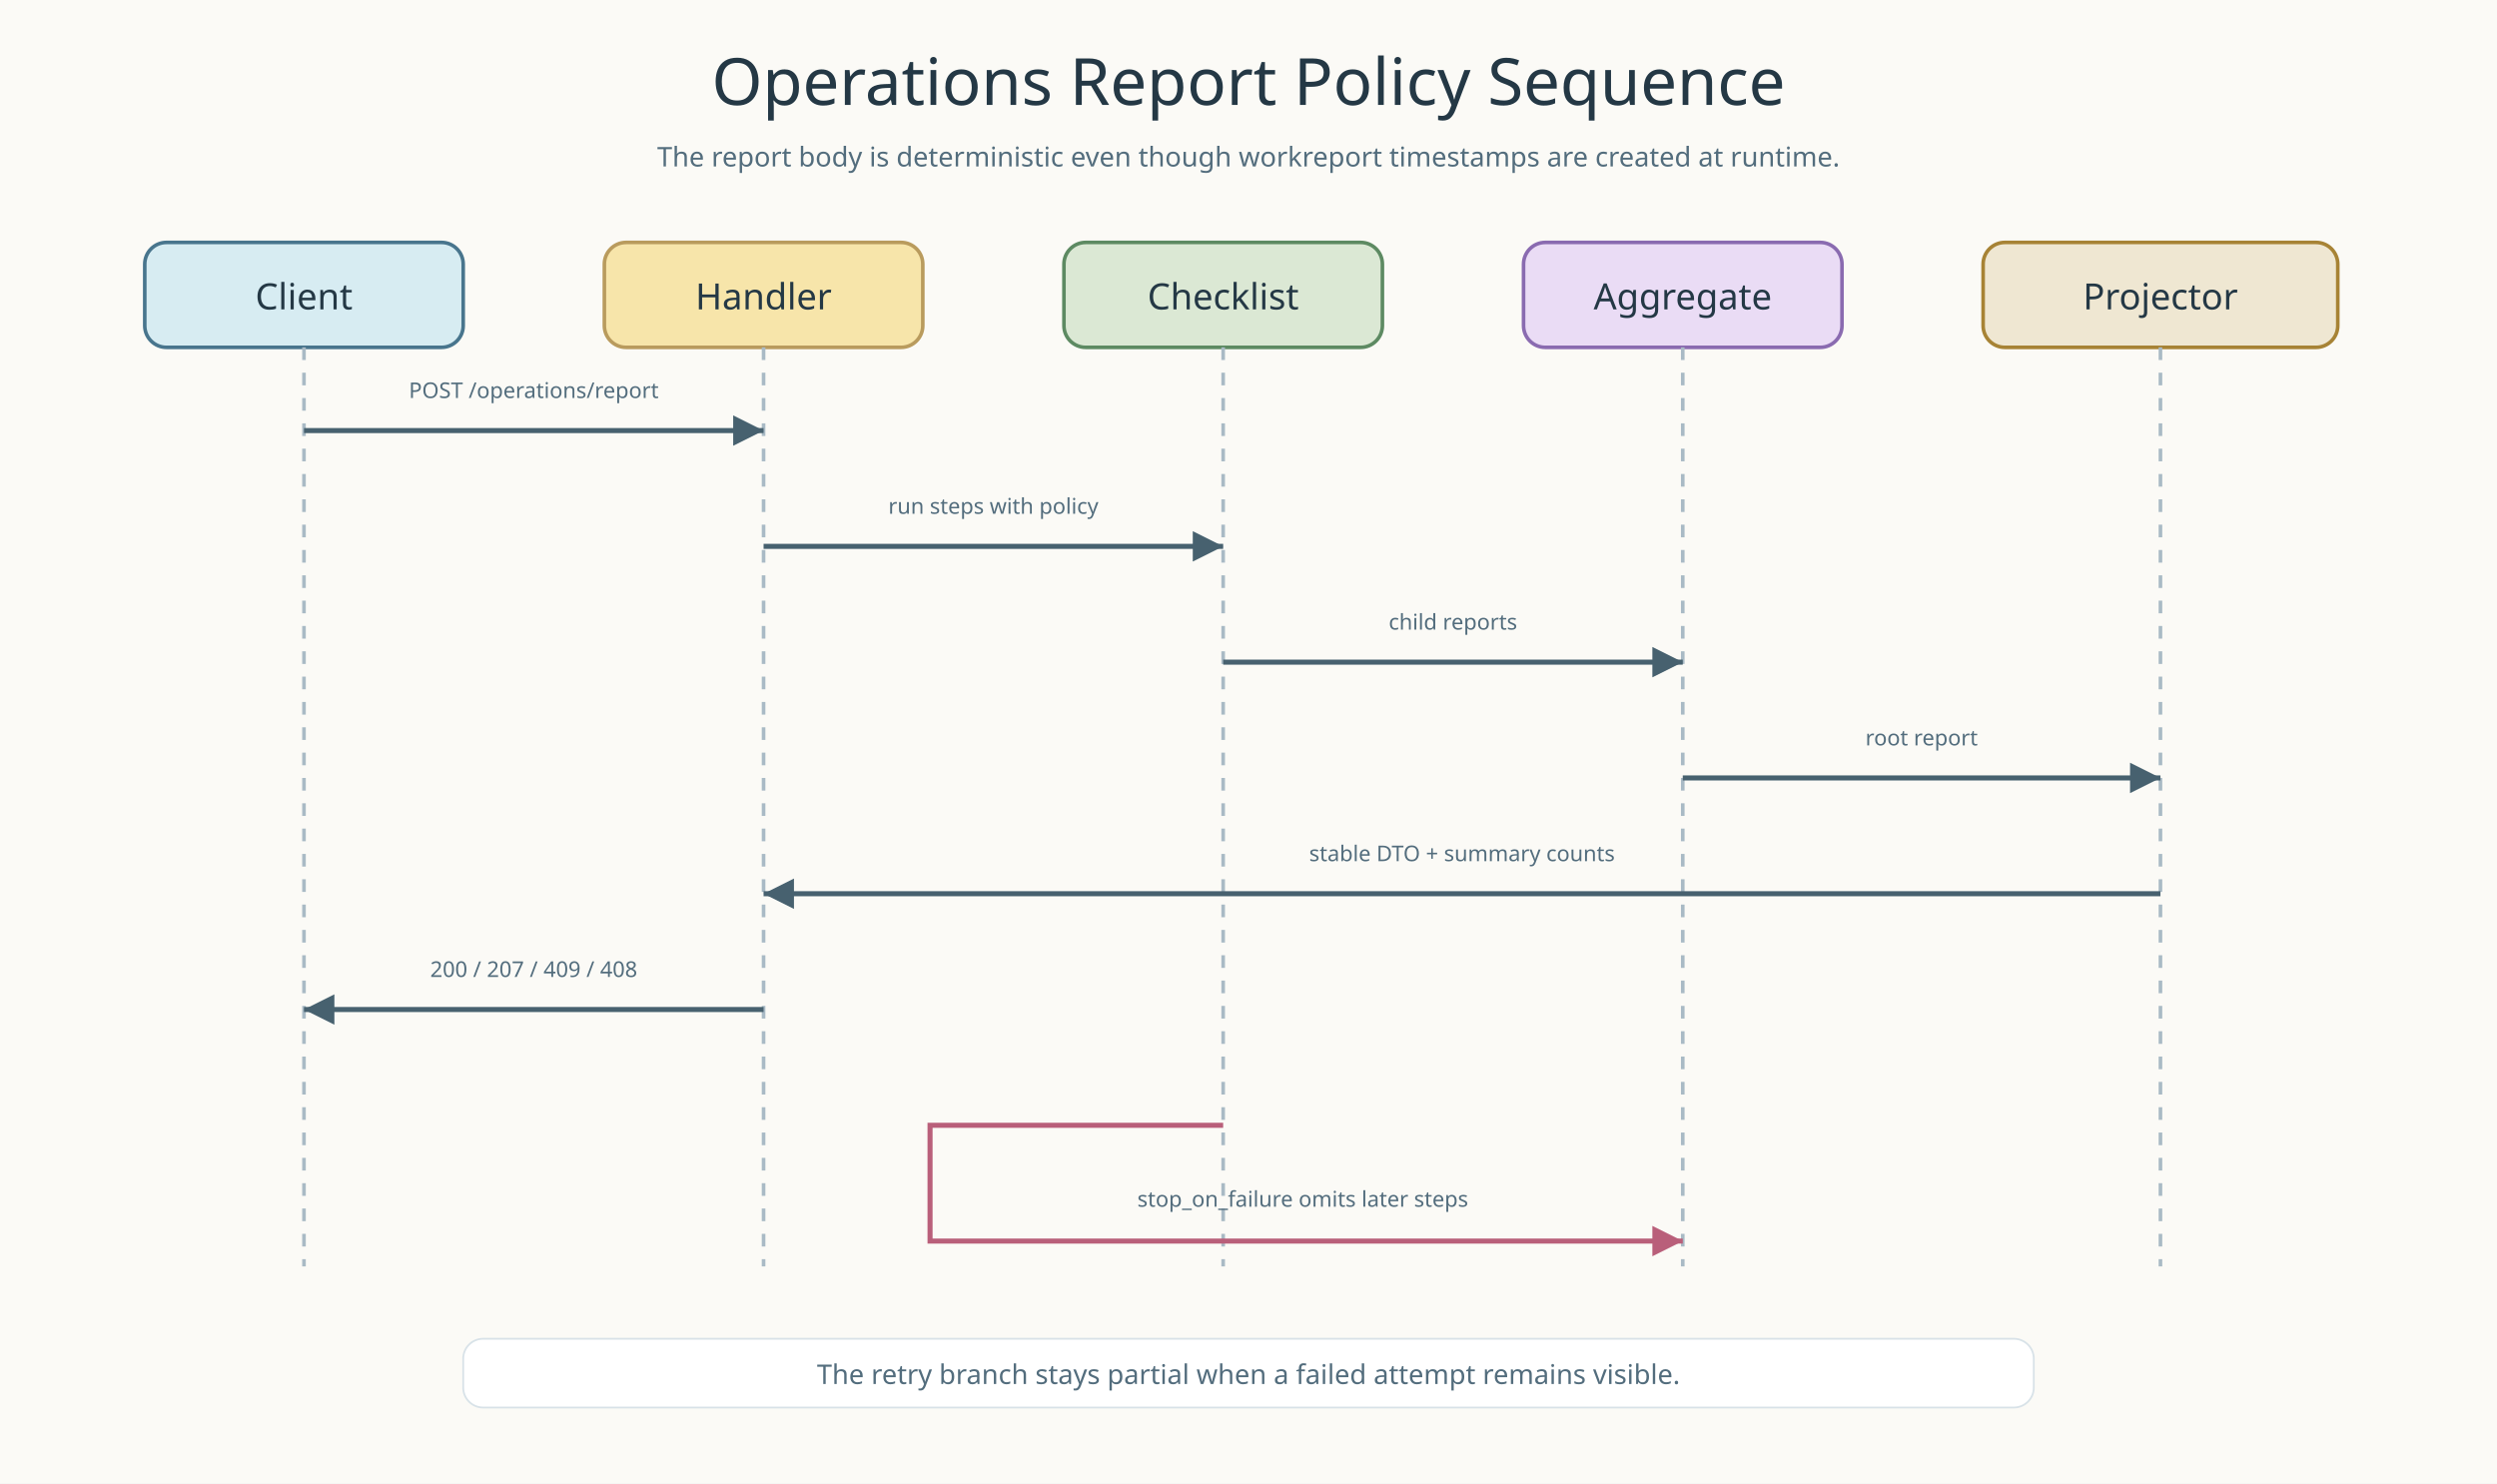
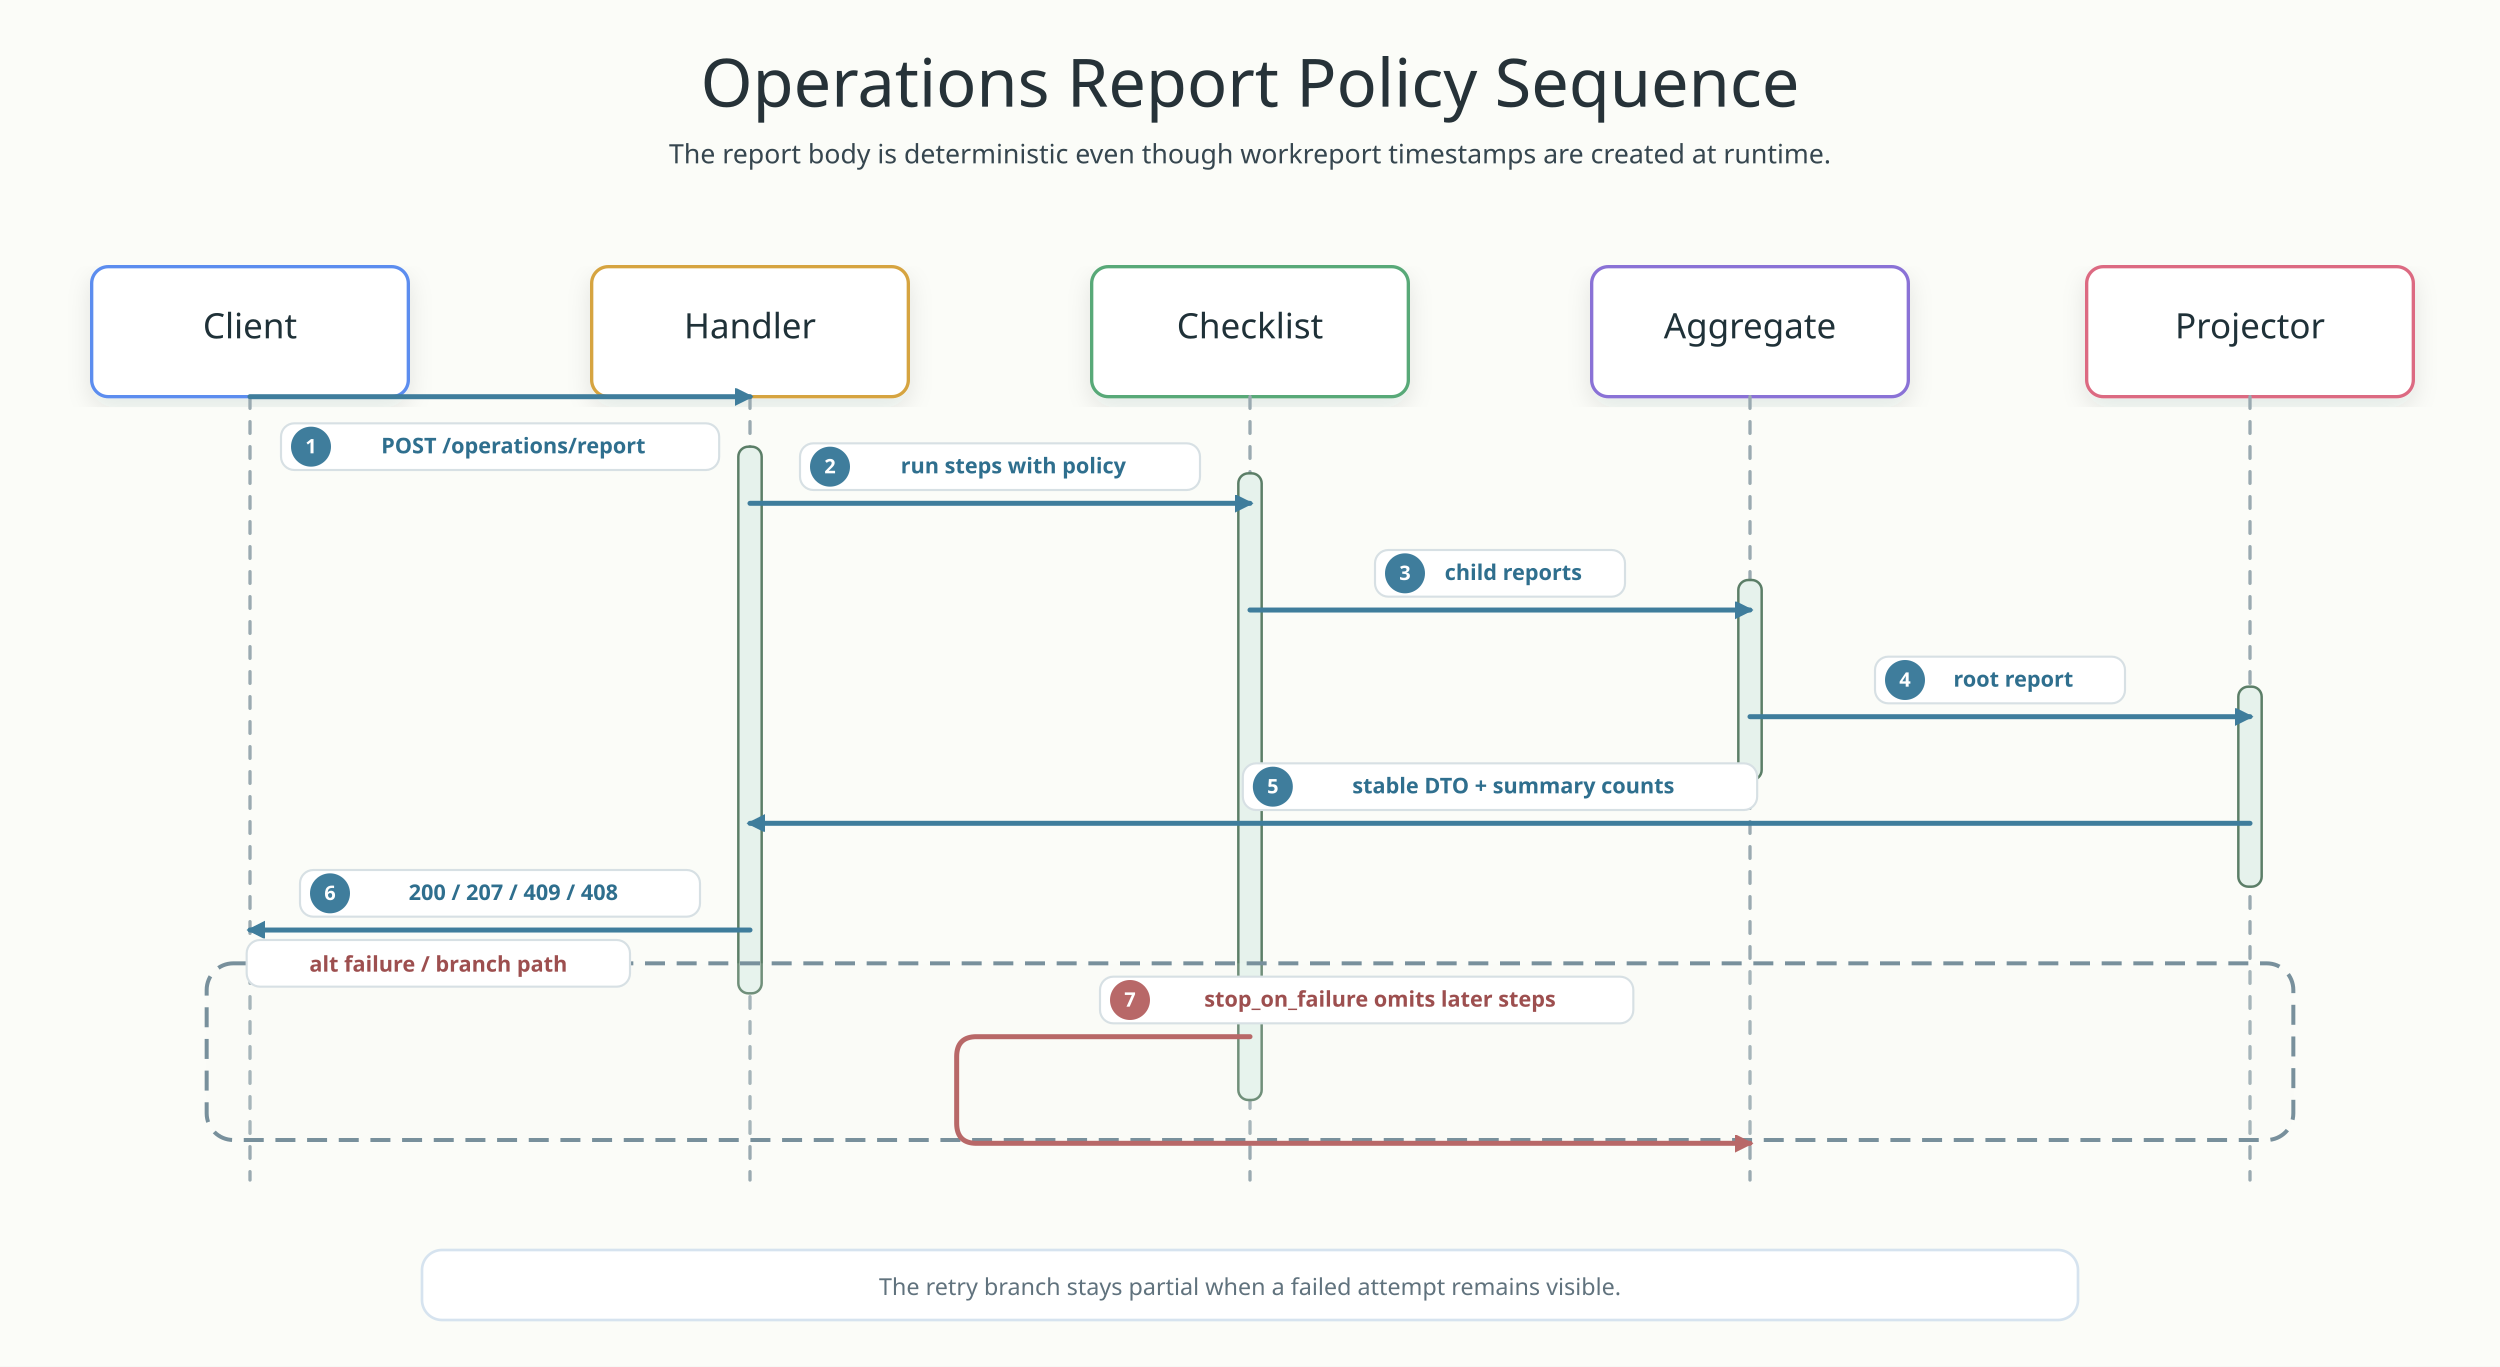
- <svg xmlns="http://www.w3.org/2000/svg" width="1380" height="820" viewBox="0 0 1380 820" role="img" aria-labelledby="title desc">
+ <svg xmlns="http://www.w3.org/2000/svg" width="1500" height="820" viewBox="-60 0 1500 820" role="img" aria-labelledby="title desc">
  <defs>
-     <marker id="seq-main" viewBox="0 0 8 8" markerWidth="8" markerHeight="8" refX="7" refY="4" orient="auto">
-       <path d="M 1 1 L 7 4 L 1 7 Z" fill="#47616f" />
+     <filter id="shadow" x="-8%" y="-8%" width="116%" height="116%">
+       <feDropShadow dx="0" dy="6" stdDeviation="7" flood-color="#203040" flood-opacity="0.10" />
+     </filter>
+     <marker id="arrow-call" markerWidth="13" markerHeight="13" refX="9" refY="5" orient="auto" markerUnits="userSpaceOnUse">
+       <polygon points="0,0 10,5 0,10" fill="#3F7D9C" stroke="#3F7D9C" stroke-dasharray="none" style="stroke-dasharray:none" />
    </marker>
-     <marker id="seq-error" viewBox="0 0 8 8" markerWidth="8" markerHeight="8" refX="7" refY="4" orient="auto">
-       <path d="M 1 1 L 7 4 L 1 7 Z" fill="#b95f7a" />
+     <marker id="arrow-return" markerWidth="13" markerHeight="13" refX="9" refY="5" orient="auto" markerUnits="userSpaceOnUse">
+       <polygon points="0,0 10,5 0,10" fill="#6E8F4F" stroke="#6E8F4F" stroke-dasharray="none" style="stroke-dasharray:none" />
+     </marker>
+     <marker id="arrow-async" markerWidth="13" markerHeight="13" refX="9" refY="5" orient="auto" markerUnits="userSpaceOnUse">
+       <polygon points="0,0 10,5 0,10" fill="#755BC6" stroke="#755BC6" stroke-dasharray="none" style="stroke-dasharray:none" />
+     </marker>
+     <marker id="arrow-fail" markerWidth="13" markerHeight="13" refX="9" refY="5" orient="auto" markerUnits="userSpaceOnUse">
+       <polygon points="0,0 10,5 0,10" fill="#B86868" stroke="#B86868" stroke-dasharray="none" style="stroke-dasharray:none" />
    </marker>
    <style>
      @font-face { font-family: 'Architects Daughter'; src: url('file:///Users/debop/Library/Fonts/ArchitectsDaughter-Regular.ttf') format('truetype'); }
      @font-face { font-family: 'Comic Mono'; src: url('file:///Users/debop/Library/Fonts/ComicMono.ttf') format('truetype'); }
-       .title { font-family: 'Architects Daughter'; font-size: 36px; fill: #243845; }
-       .subtitle, .label, .small { font-family: 'Comic Mono'; fill: #536d7d; }
-       .subtitle { font-size: 15px; }
-       .actor { font-family: 'Architects Daughter'; font-size: 20px; fill: #243845; }
-       .label { font-size: 12px; }
-       .small { font-size: 12px; }
-       .lifeline { stroke: #a9bac5; stroke-width: 2; stroke-dasharray: 7 7; }
-       .main { fill: none; stroke: #47616f; stroke-width: 2.8; marker-end: url(#seq-main); }
-       .error { fill: none; stroke: #b95f7a; stroke-width: 2.8; marker-end: url(#seq-error); }
+       .canvas{fill:#fbfcf8}.title{font-family:'Architects Daughter';font-size:40px;fill:#263238}.subtitle,.detail,.footer{font-family:'Comic Mono';fill:#36464f}.subtitle{font-size:16px}.footer{font-size:14px;fill:#60727d}.cardTitle{font-family:'Architects Daughter';font-size:21px;fill:#1f3138}.role{font-family:'Comic Mono';font-size:12px;fill:#546a73}.card{fill:#ffffff;stroke-width:2;filter:url(#shadow)}.lifeline{stroke:#9aaab1;stroke-width:2;stroke-dasharray:7 8;stroke-linecap:round}.activation{fill:#e6f2ec;stroke:#5b7e67;stroke-width:1.5}.call,.return,.async,.fail{fill:none;stroke-width:3;stroke-linecap:round;stroke-linejoin:round}.call{stroke:#3F7D9C;marker-end:url(#arrow-call)}.return{stroke:#6E8F4F;stroke-width:2.6;stroke-dasharray:8 6;marker-end:url(#arrow-return)}.async{stroke:#755BC6;marker-end:url(#arrow-async)}.fail{stroke:#B86868;marker-end:url(#arrow-fail)}.alt{fill:#eef7f0;fill-opacity:.14;stroke:#78909c;stroke-width:2.4;stroke-dasharray:12 7}.divider{stroke:#78909c;stroke-width:2;stroke-dasharray:10 8}rect.label{fill:#ffffff;stroke:#d7e0e4;stroke-width:1.3}.callLabel{stroke:#9cc2d1}.returnLabel{stroke:#b6c9a4}.asyncLabel{stroke:#b8a9d5}.failLabel{stroke:#d9abab}.badgeText,.msg{font-family:'Comic Mono';font-size:12px;font-weight:700}.msg{font-size:13px}.callText{fill:#2f6f8e}.returnText{fill:#55783F}.asyncText{fill:#674b91}.failText{fill:#9d4f4f}
    </style>
  </defs>
-   <rect width="1380" height="820" fill="#fbfaf6" />
-   <text class="title" x="690" y="58" text-anchor="middle">Operations Report Policy Sequence</text>
-   <text class="subtitle" x="690" y="92" text-anchor="middle">The report body is deterministic even though workreport timestamps are created at runtime.</text>
-   <g transform="translate(80 134)">
-     <rect width="176" height="58" rx="12" fill="#d7ecf2" stroke="#48758d" stroke-width="2" />
-     <text class="actor" x="88" y="37" text-anchor="middle">Client</text>
+   <rect class="canvas" x="-60" y="0" width="1500" height="820" />
+   <text class="title" x="690" y="64" text-anchor="middle">Operations Report Policy Sequence</text>
+   <text class="subtitle" x="690" y="98" text-anchor="middle">The report body is deterministic even though workreport timestamps are created at runtime.</text>
+   <g id="participant-1">
+     <rect class="card" x="-5" y="160" width="190" height="78" rx="10" fill="#E8F3FF" stroke="#5B8DEF" />
+     <text class="cardTitle" x="90" y="203" text-anchor="middle">Client</text>
+     <line class="lifeline" x1="90" y1="238" x2="90" y2="708" />
  </g>
-   <g transform="translate(334 134)">
-     <rect width="176" height="58" rx="12" fill="#f7e5aa" stroke="#b99b5d" stroke-width="2" />
-     <text class="actor" x="88" y="37" text-anchor="middle">Handler</text>
+   <g id="participant-2">
+     <rect class="card" x="295" y="160" width="190" height="78" rx="10" fill="#FFF3D9" stroke="#D6A441" />
+     <text class="cardTitle" x="390" y="203" text-anchor="middle">Handler</text>
+     <line class="lifeline" x1="390" y1="238" x2="390" y2="708" />
  </g>
-   <g transform="translate(588 134)">
-     <rect width="176" height="58" rx="12" fill="#dbe8d4" stroke="#5d8a62" stroke-width="2" />
-     <text class="actor" x="88" y="37" text-anchor="middle">Checklist</text>
+   <g id="participant-3">
+     <rect class="card" x="595" y="160" width="190" height="78" rx="10" fill="#EAF7EF" stroke="#58A978" />
+     <text class="cardTitle" x="690" y="203" text-anchor="middle">Checklist</text>
+     <line class="lifeline" x1="690" y1="238" x2="690" y2="708" />
  </g>
-   <g transform="translate(842 134)">
-     <rect width="176" height="58" rx="12" fill="#eadcf5" stroke="#8a6bb0" stroke-width="2" />
-     <text class="actor" x="88" y="37" text-anchor="middle">Aggregate</text>
+   <g id="participant-4">
+     <rect class="card" x="895" y="160" width="190" height="78" rx="10" fill="#F1ECFF" stroke="#8A72D6" />
+     <text class="cardTitle" x="990" y="203" text-anchor="middle">Aggregate</text>
+     <line class="lifeline" x1="990" y1="238" x2="990" y2="708" />
  </g>
-   <g transform="translate(1096 134)">
-     <rect width="196" height="58" rx="12" fill="#efe7d2" stroke="#a78335" stroke-width="2" />
-     <text class="actor" x="98" y="37" text-anchor="middle">Projector</text>
+   <g id="participant-5">
+     <rect class="card" x="1192" y="160" width="196" height="78" rx="10" fill="#FDECEF" stroke="#DC6B82" />
+     <text class="cardTitle" x="1290" y="203" text-anchor="middle">Projector</text>
+     <line class="lifeline" x1="1290" y1="238" x2="1290" y2="708" />
  </g>
-   <line class="lifeline" x1="168" y1="192" x2="168" y2="700" />
-   <line class="lifeline" x1="422" y1="192" x2="422" y2="700" />
-   <line class="lifeline" x1="676" y1="192" x2="676" y2="700" />
-   <line class="lifeline" x1="930" y1="192" x2="930" y2="700" />
-   <line class="lifeline" x1="1194" y1="192" x2="1194" y2="700" />
-   <path class="main" d="M 168 238 L 422 238" />
-   <text class="label" x="295" y="220" text-anchor="middle">POST /operations/report</text>
-   <path class="main" d="M 422 302 L 676 302" />
-   <text class="label" x="549" y="284" text-anchor="middle">run steps with policy</text>
-   <path class="main" d="M 676 366 L 930 366" />
-   <text class="label" x="803" y="348" text-anchor="middle">child reports</text>
-   <path class="main" d="M 930 430 L 1194 430" />
-   <text class="label" x="1062" y="412" text-anchor="middle">root report</text>
-   <path class="main" d="M 1194 494 L 422 494" />
-   <text class="label" x="808" y="476" text-anchor="middle">stable DTO + summary counts</text>
-   <path class="main" d="M 422 558 L 168 558" />
-   <text class="label" x="295" y="540" text-anchor="middle">200 / 207 / 409 / 408</text>
-   <path class="error" d="M 676 622 L 514 622 L 514 686 L 930 686" />
-   <text class="label" x="720" y="667" text-anchor="middle">stop_on_failure omits later steps</text>
-   <rect x="256" y="740" width="868" height="38" rx="11" fill="#ffffff" stroke="#d8e2e8" />
-   <text class="subtitle" x="690" y="765" text-anchor="middle">The retry branch stays partial when a failed attempt remains visible.</text>
+   <rect class="activation" x="383" y="268" width="14" height="328" rx="6" />
+   <rect class="activation" x="683" y="284" width="14" height="376" rx="6" />
+   <rect class="activation" x="983" y="348" width="14" height="120" rx="6" />
+   <rect class="activation" x="1283" y="412" width="14" height="120" rx="6" />
+   <rect class="alt" x="64" y="578" width="1252" height="106" rx="16" />
+   <rect class="label failLabel" x="88" y="564" width="230" height="28" rx="8" />
+   <text class="msg failText" x="203" y="583" text-anchor="middle">alt failure / branch path</text>
+   <g id="message-1">
+     <rect class="label callLabel" x="108.6" y="254" width="262.9" height="28" rx="8" />
+     <circle cx="126.6" cy="268" r="12" fill="#3F7D9C" />
+     <text class="badgeText" x="126.6" y="272" text-anchor="middle" fill="#fff">1</text>
+     <text class="msg callText" x="248" y="272" text-anchor="middle">POST /operations/report</text>
+     <path class="call" d="M 90 238 H 390" />
+   </g>
+   <g id="message-2">
+     <rect class="label callLabel" x="420" y="266" width="240" height="28" rx="8" />
+     <circle cx="438" cy="280" r="12" fill="#3F7D9C" />
+     <text class="badgeText" x="438" y="284" text-anchor="middle" fill="#fff">2</text>
+     <text class="msg callText" x="548" y="284" text-anchor="middle">run steps with policy</text>
+     <path class="call" d="M 390 302 H 690" />
+   </g>
+   <g id="message-3">
+     <rect class="label callLabel" x="765" y="330" width="150" height="28" rx="8" />
+     <circle cx="783" cy="344" r="12" fill="#3F7D9C" />
+     <text class="badgeText" x="783" y="348" text-anchor="middle" fill="#fff">3</text>
+     <text class="msg callText" x="848" y="348" text-anchor="middle">child reports</text>
+     <path class="call" d="M 690 366 H 990" />
+   </g>
+   <g id="message-4">
+     <rect class="label callLabel" x="1065" y="394" width="150" height="28" rx="8" />
+     <circle cx="1083" cy="408" r="12" fill="#3F7D9C" />
+     <text class="badgeText" x="1083" y="412" text-anchor="middle" fill="#fff">4</text>
+     <text class="msg callText" x="1148" y="412" text-anchor="middle">root report</text>
+     <path class="call" d="M 990 430 H 1290" />
+   </g>
+   <g id="message-5">
+     <rect class="label callLabel" x="685.7" y="458" width="308.6" height="28" rx="8" />
+     <circle cx="703.7" cy="472" r="12" fill="#3F7D9C" />
+     <text class="badgeText" x="703.7" y="476" text-anchor="middle" fill="#fff">5</text>
+     <text class="msg callText" x="848" y="476" text-anchor="middle">stable DTO + summary counts</text>
+     <path class="call" d="M 1290 494 H 390" />
+   </g>
+   <g id="message-6">
+     <rect class="label callLabel" x="120" y="522" width="240" height="28" rx="8" />
+     <circle cx="138" cy="536" r="12" fill="#3F7D9C" />
+     <text class="badgeText" x="138" y="540" text-anchor="middle" fill="#fff">6</text>
+     <text class="msg callText" x="248" y="540" text-anchor="middle">200 / 207 / 409 / 408</text>
+     <path class="call" d="M 390 558 H 90" />
+   </g>
+   <g id="message-7">
+     <rect class="label failLabel" x="600" y="586" width="320" height="28" rx="8" />
+     <circle cx="618" cy="600" r="12" fill="#B86868" />
+     <text class="badgeText" x="618" y="604" text-anchor="middle" fill="#fff">7</text>
+     <text class="msg failText" x="768" y="604" text-anchor="middle">stop_on_failure omits later steps</text>
+     <path class="fail" d="M 690 622 H 526 Q 514 622 514 634 V 674 Q 514 686 526 686 H 990" />
+   </g>
+   <g>
+     <rect x="193.2" y="750" width="993.6" height="42" rx="12" fill="#ffffff" stroke="#D6E3EF" stroke-width="1.6" />
+     <text class="footer" x="690" y="777" text-anchor="middle">The retry branch stays partial when a failed attempt remains visible.</text>
+   </g>
</svg>
